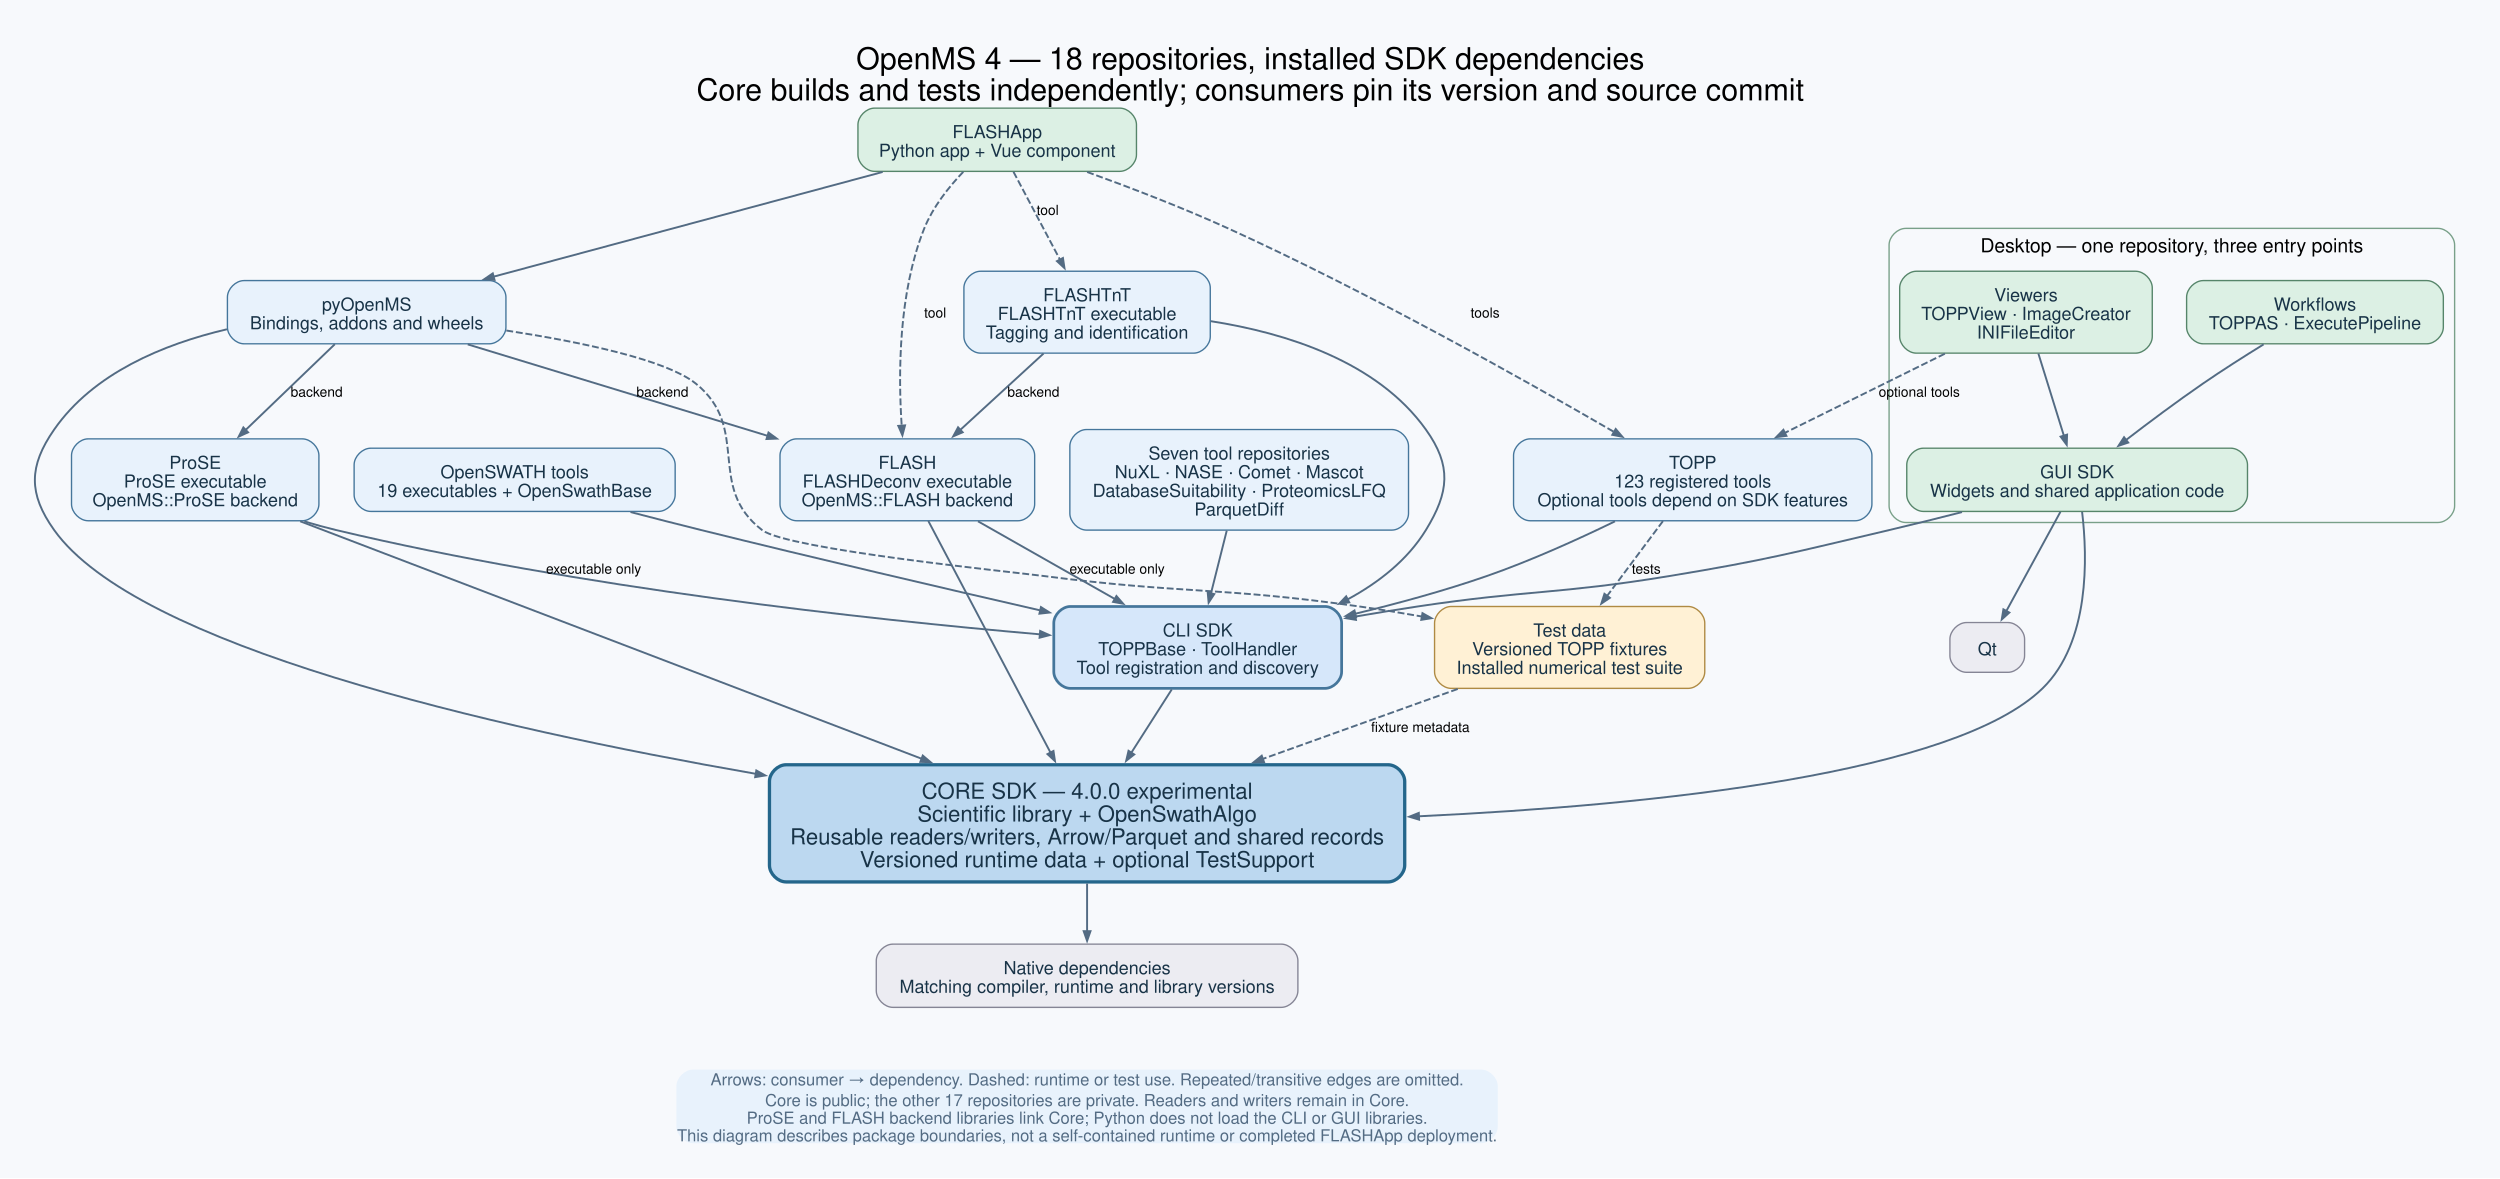
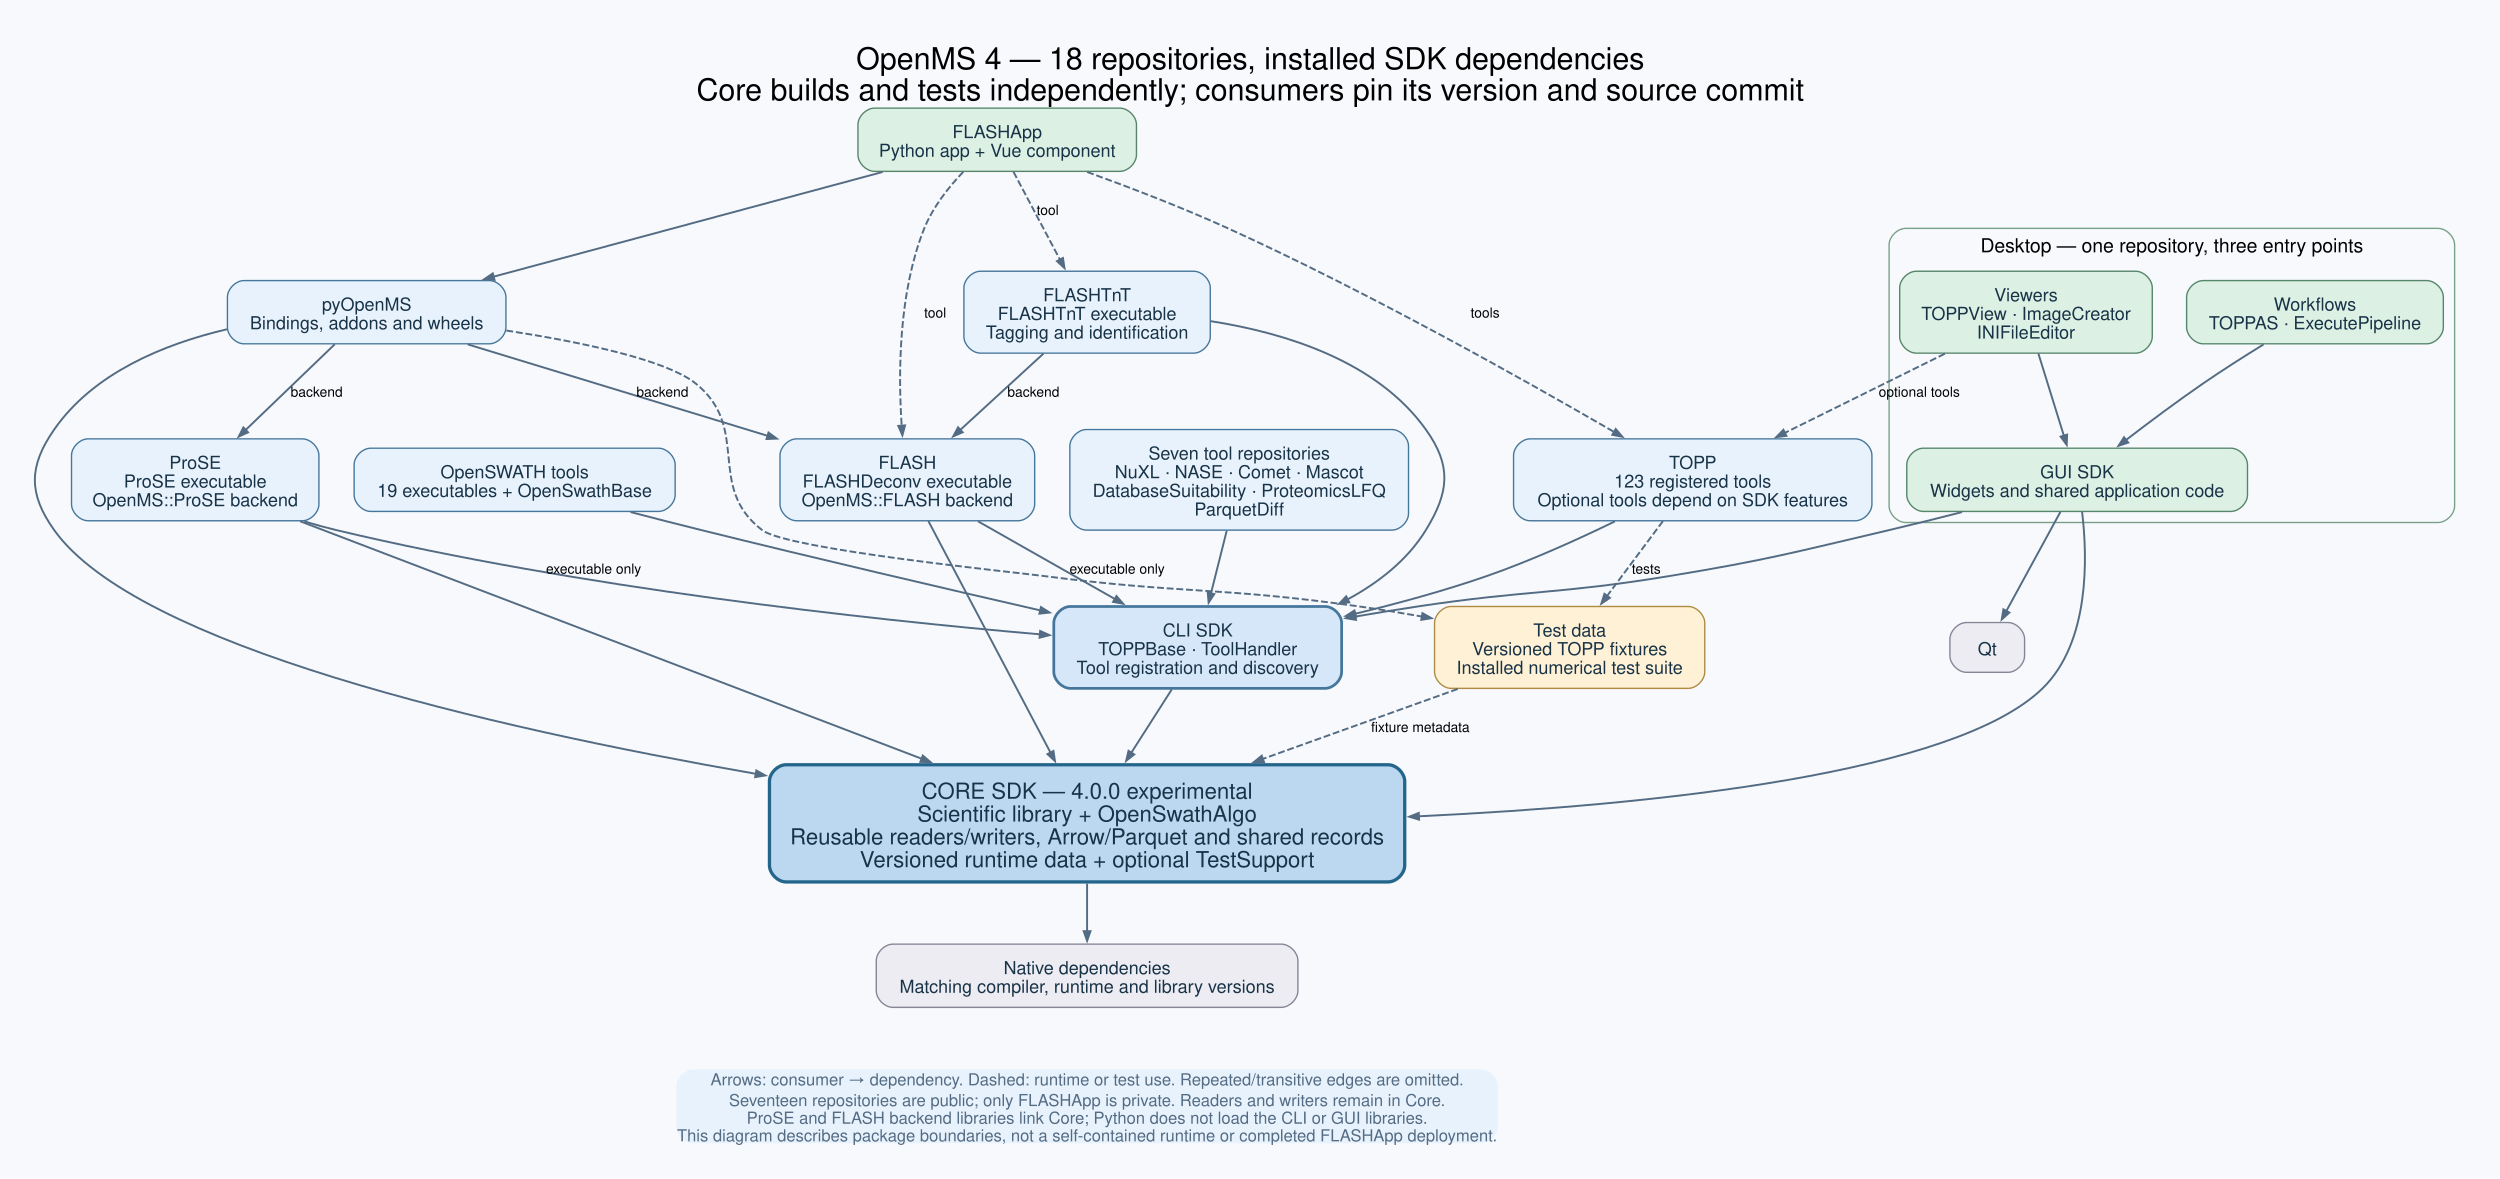
<svg xmlns="http://www.w3.org/2000/svg" width="1808pt" height="852pt" viewBox="0.00 0.00 1808.00 852.00">
  <g id="graph0" class="graph" transform="scale(1 1) rotate(0) translate(25.2 826.77)">
    <polygon fill="#f7f9fc" stroke="none" points="-25.2,25.2 -25.2,-826.77 1783.18,-826.77 1783.18,25.2 -25.2,25.2" />
    <text xml:space="preserve" text-anchor="middle" x="878.99" y="-776.67" font-family="Helvetica,sans-Serif" font-size="22.00">OpenMS 4 — 18 repositories, installed SDK dependencies</text>
    <text xml:space="preserve" text-anchor="middle" x="878.99" y="-754.17" font-family="Helvetica,sans-Serif" font-size="22.00">Core builds and tests independently; consumers pin its version and source commit</text>
    <g id="clust1" class="cluster">
      <path fill="#f7f9fc" stroke="#79a089" d="M1352.98,-448.91C1352.98,-448.91 1737.98,-448.91 1737.98,-448.91 1743.98,-448.91 1749.98,-454.91 1749.98,-460.91 1749.98,-460.91 1749.98,-649.6 1749.98,-649.6 1749.98,-655.6 1743.98,-661.6 1737.98,-661.6 1737.98,-661.6 1352.98,-661.6 1352.98,-661.6 1346.98,-661.6 1340.98,-655.6 1340.98,-649.6 1340.98,-649.6 1340.98,-460.91 1340.98,-460.91 1340.98,-454.91 1346.98,-448.91 1352.98,-448.91" />
      <text xml:space="preserve" text-anchor="middle" x="1545.48" y="-644.3" font-family="Helvetica,sans-Serif" font-size="14.00">Desktop — one repository, three entry points</text>
    </g>
    <g id="node1" class="node">
      <path fill="#dcf0e4" stroke="#56856a" d="M784.69,-748.57C784.69,-748.57 607.27,-748.57 607.27,-748.57 601.27,-748.57 595.27,-742.57 595.27,-736.57 595.27,-736.57 595.27,-714.85 595.27,-714.85 595.27,-708.85 601.27,-702.85 607.27,-702.85 607.27,-702.85 784.69,-702.85 784.69,-702.85 790.69,-702.85 796.69,-708.85 796.69,-714.85 796.69,-714.85 796.69,-736.57 796.69,-736.57 796.69,-742.57 790.69,-748.57 784.69,-748.57" />
      <text xml:space="preserve" text-anchor="middle" x="695.98" y="-726.86" font-family="Helvetica,sans-Serif" font-size="13.00" fill="#183347">FLASHApp</text>
      <text xml:space="preserve" text-anchor="middle" x="695.98" y="-713.36" font-family="Helvetica,sans-Serif" font-size="13.00" fill="#183347">Python app + Vue component</text>
    </g>
    <g id="node2" class="node">
      <path fill="#e8f2fc" stroke="#45769b" d="M328.69,-623.85C328.69,-623.85 151.27,-623.85 151.27,-623.85 145.27,-623.85 139.27,-617.85 139.27,-611.85 139.27,-611.85 139.27,-590.13 139.27,-590.13 139.27,-584.13 145.27,-578.13 151.27,-578.13 151.27,-578.13 328.69,-578.13 328.69,-578.13 334.69,-578.13 340.69,-584.13 340.69,-590.13 340.69,-590.13 340.69,-611.85 340.69,-611.85 340.69,-617.85 334.69,-623.85 328.69,-623.85" />
      <text xml:space="preserve" text-anchor="middle" x="239.98" y="-602.14" font-family="Helvetica,sans-Serif" font-size="13.00" fill="#183347">pyOpenMS</text>
      <text xml:space="preserve" text-anchor="middle" x="239.98" y="-588.64" font-family="Helvetica,sans-Serif" font-size="13.00" fill="#183347">Bindings, addons and wheels</text>
    </g>
    <g id="edge3" class="edge">
      <path fill="none" stroke="#536b83" stroke-width="1.4" d="M613.14,-702.42C533.58,-681 413.64,-648.73 331.34,-626.58" />
      <polygon fill="#536b83" stroke="#536b83" stroke-width="1.4" points="332.44,-624.34 325.05,-624.88 331.17,-629.07 332.44,-624.34" />
    </g>
    <g id="node3" class="node">
      <path fill="#e8f2fc" stroke="#45769b" d="M1316.57,-509.38C1316.57,-509.38 1081.4,-509.38 1081.4,-509.38 1075.4,-509.38 1069.4,-503.38 1069.4,-497.38 1069.4,-497.38 1069.4,-462.16 1069.4,-462.16 1069.4,-456.16 1075.4,-450.16 1081.4,-450.16 1081.4,-450.16 1316.57,-450.16 1316.57,-450.16 1322.57,-450.16 1328.57,-456.16 1328.57,-462.16 1328.57,-462.16 1328.57,-497.38 1328.57,-497.38 1328.57,-503.38 1322.57,-509.38 1316.57,-509.38" />
      <text xml:space="preserve" text-anchor="middle" x="1198.98" y="-487.67" font-family="Helvetica,sans-Serif" font-size="13.00" fill="#183347">TOPP</text>
      <text xml:space="preserve" text-anchor="middle" x="1198.98" y="-474.17" font-family="Helvetica,sans-Serif" font-size="13.00" fill="#183347">123 registered tools</text>
      <text xml:space="preserve" text-anchor="middle" x="1198.98" y="-460.67" font-family="Helvetica,sans-Serif" font-size="13.00" fill="#183347">Optional tools depend on SDK features</text>
    </g>
    <g id="edge5" class="edge">
      <path fill="none" stroke="#536b83" stroke-width="1.4" stroke-dasharray="5,2" d="M761.03,-702.4C792.26,-691.11 829.98,-676.64 862.98,-661.6 963.78,-615.68 1076.24,-552.6 1142.13,-514.37" />
      <polygon fill="#536b83" stroke="#536b83" stroke-width="1.4" points="1143.28,-516.54 1148.1,-510.9 1140.82,-512.3 1143.28,-516.54" />
      <text xml:space="preserve" text-anchor="middle" x="1048.82" y="-597.12" font-family="Helvetica,sans-Serif" font-size="10.00">tools</text>
    </g>
    <g id="node5" class="node">
      <path fill="#e8f2fc" stroke="#45769b" d="M711.07,-509.38C711.07,-509.38 550.9,-509.38 550.9,-509.38 544.9,-509.38 538.9,-503.38 538.9,-497.38 538.9,-497.38 538.9,-462.16 538.9,-462.16 538.9,-456.16 544.9,-450.16 550.9,-450.16 550.9,-450.16 711.07,-450.16 711.07,-450.16 717.07,-450.16 723.07,-456.16 723.07,-462.16 723.07,-462.16 723.07,-497.38 723.07,-497.38 723.07,-503.38 717.07,-509.38 711.07,-509.38" />
      <text xml:space="preserve" text-anchor="middle" x="630.98" y="-487.67" font-family="Helvetica,sans-Serif" font-size="13.00" fill="#183347">FLASH</text>
      <text xml:space="preserve" text-anchor="middle" x="630.98" y="-474.17" font-family="Helvetica,sans-Serif" font-size="13.00" fill="#183347">FLASHDeconv executable</text>
      <text xml:space="preserve" text-anchor="middle" x="630.98" y="-460.67" font-family="Helvetica,sans-Serif" font-size="13.00" fill="#183347">OpenMS::FLASH backend</text>
    </g>
    <g id="edge4" class="edge">
      <path fill="none" stroke="#536b83" stroke-width="1.4" stroke-dasharray="5,2" d="M671.45,-702.52C660.81,-691.37 649.41,-676.97 643.23,-661.6 624.5,-614.97 624.37,-556.15 626.93,-518.49" />
      <polygon fill="#536b83" stroke="#536b83" stroke-width="1.4" points="629.33,-519.14 627.42,-511.97 624.45,-518.77 629.33,-519.14" />
      <text xml:space="preserve" text-anchor="middle" x="651.11" y="-597.12" font-family="Helvetica,sans-Serif" font-size="10.00">tool</text>
    </g>
    <g id="node16" class="node">
      <path fill="#e8f2fc" stroke="#45769b" d="M838.07,-630.6C838.07,-630.6 683.9,-630.6 683.9,-630.6 677.9,-630.6 671.9,-624.6 671.9,-618.6 671.9,-618.6 671.9,-583.38 671.9,-583.38 671.9,-577.38 677.9,-571.38 683.9,-571.38 683.9,-571.38 838.07,-571.38 838.07,-571.38 844.07,-571.38 850.07,-577.38 850.07,-583.38 850.07,-583.38 850.07,-618.6 850.07,-618.6 850.07,-624.6 844.07,-630.6 838.07,-630.6" />
      <text xml:space="preserve" text-anchor="middle" x="760.98" y="-608.89" font-family="Helvetica,sans-Serif" font-size="13.00" fill="#183347">FLASHTnT</text>
      <text xml:space="preserve" text-anchor="middle" x="760.98" y="-595.39" font-family="Helvetica,sans-Serif" font-size="13.00" fill="#183347">FLASHTnT executable</text>
      <text xml:space="preserve" text-anchor="middle" x="760.98" y="-581.89" font-family="Helvetica,sans-Serif" font-size="13.00" fill="#183347">Tagging and identification</text>
    </g>
    <g id="edge6" class="edge">
      <path fill="none" stroke="#536b83" stroke-width="1.4" stroke-dasharray="5,2" d="M707.75,-702.49C717.12,-684.8 730.43,-659.68 741.39,-638.97" />
      <polygon fill="#536b83" stroke="#536b83" stroke-width="1.4" points="743.52,-640.19 744.63,-632.86 739.19,-637.9 743.52,-640.19" />
      <text xml:space="preserve" text-anchor="middle" x="732.46" y="-671.35" font-family="Helvetica,sans-Serif" font-size="10.00">tool</text>
    </g>
    <g id="edge9" class="edge">
      <path fill="none" stroke="#536b83" stroke-width="1.4" d="M313.07,-577.71C374.22,-559.06 462.11,-532.26 529.99,-511.56" />
      <polygon fill="#536b83" stroke="#536b83" stroke-width="1.4" points="530.58,-513.95 536.56,-509.56 529.15,-509.26 530.58,-513.95" />
      <text xml:space="preserve" text-anchor="middle" x="453.86" y="-539.88" font-family="Helvetica,sans-Serif" font-size="10.00">backend</text>
    </g>
    <g id="node6" class="node">
      <path fill="#e8f2fc" stroke="#45769b" d="M193.44,-509.38C193.44,-509.38 38.52,-509.38 38.52,-509.38 32.52,-509.38 26.52,-503.38 26.52,-497.38 26.52,-497.38 26.52,-462.16 26.52,-462.16 26.52,-456.16 32.52,-450.16 38.52,-450.16 38.52,-450.16 193.44,-450.16 193.44,-450.16 199.44,-450.16 205.44,-456.16 205.44,-462.16 205.44,-462.16 205.44,-497.38 205.44,-497.38 205.44,-503.38 199.44,-509.38 193.44,-509.38" />
      <text xml:space="preserve" text-anchor="middle" x="115.98" y="-487.67" font-family="Helvetica,sans-Serif" font-size="13.00" fill="#183347">ProSE</text>
      <text xml:space="preserve" text-anchor="middle" x="115.98" y="-474.17" font-family="Helvetica,sans-Serif" font-size="13.00" fill="#183347">ProSE executable</text>
      <text xml:space="preserve" text-anchor="middle" x="115.98" y="-460.67" font-family="Helvetica,sans-Serif" font-size="13.00" fill="#183347">OpenMS::ProSE backend</text>
    </g>
    <g id="edge8" class="edge">
      <path fill="none" stroke="#536b83" stroke-width="1.4" d="M216.95,-577.85C198.8,-560.39 173.15,-535.73 152.24,-515.63" />
      <polygon fill="#536b83" stroke="#536b83" stroke-width="1.4" points="154.19,-514.11 147.45,-511.03 150.8,-517.64 154.19,-514.11" />
      <text xml:space="preserve" text-anchor="middle" x="203.78" y="-539.88" font-family="Helvetica,sans-Serif" font-size="10.00">backend</text>
    </g>
    <g id="node12" class="node">
      <path fill="#bcd8f0" stroke="#24668b" stroke-width="2.4" d="M978.69,-273.69C978.69,-273.69 543.27,-273.69 543.27,-273.69 537.27,-273.69 531.27,-267.69 531.27,-261.69 531.27,-261.69 531.27,-200.97 531.27,-200.97 531.27,-194.97 537.27,-188.97 543.27,-188.97 543.27,-188.97 978.69,-188.97 978.69,-188.97 984.69,-188.97 990.69,-194.97 990.69,-200.97 990.69,-200.97 990.69,-261.69 990.69,-261.69 990.69,-267.69 984.69,-273.69 978.69,-273.69" />
      <text xml:space="preserve" text-anchor="middle" x="760.98" y="-249.13" font-family="Helvetica,sans-Serif" font-size="16.00" fill="#183347">CORE SDK — 4.0.0 experimental</text>
      <text xml:space="preserve" text-anchor="middle" x="760.98" y="-232.63" font-family="Helvetica,sans-Serif" font-size="16.00" fill="#183347">Scientific library + OpenSwathAlgo</text>
      <text xml:space="preserve" text-anchor="middle" x="760.98" y="-216.13" font-family="Helvetica,sans-Serif" font-size="16.00" fill="#183347">Reusable readers/writers, Arrow/Parquet and shared records</text>
      <text xml:space="preserve" text-anchor="middle" x="760.98" y="-199.63" font-family="Helvetica,sans-Serif" font-size="16.00" fill="#183347">Versioned runtime data + optional TestSupport</text>
    </g>
    <g id="edge7" class="edge">
      <path fill="none" stroke="#536b83" stroke-width="1.4" d="M138.93,-588.64C92.83,-577.83 42.3,-556.84 13.98,-516.13 -4.47,-489.6 -4.79,-469.72 13.98,-443.41 73.54,-359.95 326.21,-301.13 521.38,-267.15" />
      <polygon fill="#536b83" stroke="#536b83" stroke-width="1.4" points="521.77,-269.57 528.25,-265.96 520.93,-264.74 521.77,-269.57" />
    </g>
    <g id="node13" class="node">
      <path fill="#fff1d5" stroke="#af8a43" d="M1195.69,-388.16C1195.69,-388.16 1024.27,-388.16 1024.27,-388.16 1018.27,-388.16 1012.27,-382.16 1012.27,-376.16 1012.27,-376.16 1012.27,-340.94 1012.27,-340.94 1012.27,-334.94 1018.27,-328.94 1024.27,-328.94 1024.27,-328.94 1195.69,-328.94 1195.69,-328.94 1201.69,-328.94 1207.69,-334.94 1207.69,-340.94 1207.69,-340.94 1207.69,-376.16 1207.69,-376.16 1207.69,-382.16 1201.69,-388.16 1195.69,-388.16" />
      <text xml:space="preserve" text-anchor="middle" x="1109.98" y="-366.45" font-family="Helvetica,sans-Serif" font-size="13.00" fill="#183347">Test data</text>
      <text xml:space="preserve" text-anchor="middle" x="1109.98" y="-352.95" font-family="Helvetica,sans-Serif" font-size="13.00" fill="#183347">Versioned TOPP fixtures</text>
      <text xml:space="preserve" text-anchor="middle" x="1109.98" y="-339.45" font-family="Helvetica,sans-Serif" font-size="13.00" fill="#183347">Installed numerical test suite</text>
    </g>
    <g id="edge25" class="edge">
      <path fill="none" stroke="#536b83" stroke-width="1.4" stroke-dasharray="5,2" d="M340.96,-587.74C395.78,-579.33 456.63,-566.56 477.98,-549.38 518.27,-516.97 484.93,-474.85 525.98,-443.41 544.21,-429.45 707.21,-413.11 729.98,-410.16 830.94,-397.08 857.19,-402.48 957.98,-388.16 972.65,-386.08 988.05,-383.56 1003.2,-380.9" />
      <polygon fill="#536b83" stroke="#536b83" stroke-width="1.4" points="1003.53,-383.33 1009.99,-379.69 1002.67,-378.5 1003.53,-383.33" />
    </g>
    <g id="node11" class="node">
      <path fill="#d6e7fa" stroke="#45769b" stroke-width="2" d="M933.07,-388.16C933.07,-388.16 748.9,-388.16 748.9,-388.16 742.9,-388.16 736.9,-382.16 736.9,-376.16 736.9,-376.16 736.9,-340.94 736.9,-340.94 736.9,-334.94 742.9,-328.94 748.9,-328.94 748.9,-328.94 933.07,-328.94 933.07,-328.94 939.07,-328.94 945.07,-334.94 945.07,-340.94 945.07,-340.94 945.07,-376.16 945.07,-376.16 945.07,-382.16 939.07,-388.16 933.07,-388.16" />
      <text xml:space="preserve" text-anchor="middle" x="840.98" y="-366.45" font-family="Helvetica,sans-Serif" font-size="13.00" fill="#183347">CLI SDK</text>
      <text xml:space="preserve" text-anchor="middle" x="840.98" y="-352.95" font-family="Helvetica,sans-Serif" font-size="13.00" fill="#183347">TOPPBase · ToolHandler</text>
      <text xml:space="preserve" text-anchor="middle" x="840.98" y="-339.45" font-family="Helvetica,sans-Serif" font-size="13.00" fill="#183347">Tool registration and discovery</text>
    </g>
    <g id="edge10" class="edge">
      <path fill="none" stroke="#536b83" stroke-width="1.4" d="M1142.74,-449.73C1115.28,-436.37 1081.45,-421.1 1049.98,-410.16 1019.6,-399.6 986,-390.42 954.79,-382.88" />
      <polygon fill="#536b83" stroke="#536b83" stroke-width="1.4" points="955.49,-380.53 948.11,-381.29 954.35,-385.29 955.49,-380.53" />
    </g>
    <g id="edge24" class="edge">
      <path fill="none" stroke="#536b83" stroke-width="1.4" stroke-dasharray="5,2" d="M1177.44,-449.91C1165.28,-433.63 1149.98,-413.13 1137.03,-395.78" />
      <polygon fill="#536b83" stroke="#536b83" stroke-width="1.4" points="1139.05,-394.4 1132.9,-390.26 1135.13,-397.33 1139.05,-394.4" />
      <text xml:space="preserve" text-anchor="middle" x="1165.36" y="-411.91" font-family="Helvetica,sans-Serif" font-size="10.00">tests</text>
    </g>
    <g id="node4" class="node">
      <path fill="#e8f2fc" stroke="#45769b" d="M451.07,-502.63C451.07,-502.63 242.9,-502.63 242.9,-502.63 236.9,-502.63 230.9,-496.63 230.9,-490.63 230.9,-490.63 230.9,-468.91 230.9,-468.91 230.9,-462.91 236.9,-456.91 242.9,-456.91 242.9,-456.91 451.07,-456.91 451.07,-456.91 457.07,-456.91 463.07,-462.91 463.07,-468.91 463.07,-468.91 463.07,-490.63 463.07,-490.63 463.07,-496.63 457.07,-502.63 451.07,-502.63" />
      <text xml:space="preserve" text-anchor="middle" x="346.98" y="-480.92" font-family="Helvetica,sans-Serif" font-size="13.00" fill="#183347">OpenSWATH tools</text>
      <text xml:space="preserve" text-anchor="middle" x="346.98" y="-467.42" font-family="Helvetica,sans-Serif" font-size="13.00" fill="#183347">19 executables + OpenSwathBase</text>
    </g>
    <g id="edge11" class="edge">
      <path fill="none" stroke="#536b83" stroke-width="1.4" d="M430.79,-456.45C447.72,-452.04 465.4,-447.52 481.98,-443.41 563.92,-423.11 656.72,-401.47 727.43,-385.26" />
      <polygon fill="#536b83" stroke="#536b83" stroke-width="1.4" points="727.61,-387.73 733.88,-383.78 726.51,-382.96 727.61,-387.73" />
    </g>
    <g id="edge13" class="edge">
      <path fill="none" stroke="#536b83" stroke-width="1.4" d="M682.08,-449.76C711.97,-432.79 749.84,-411.29 781.12,-393.54" />
      <polygon fill="#536b83" stroke="#536b83" stroke-width="1.4" points="782.2,-395.74 787.08,-390.15 779.78,-391.48 782.2,-395.74" />
      <text xml:space="preserve" text-anchor="middle" x="782.68" y="-411.91" font-family="Helvetica,sans-Serif" font-size="10.00">executable only</text>
    </g>
    <g id="edge17" class="edge">
      <path fill="none" stroke="#536b83" stroke-width="1.4" d="M646.15,-450.02C667.83,-408.92 707.99,-332.78 734.6,-282.33" />
      <polygon fill="#536b83" stroke="#536b83" stroke-width="1.4" points="736.67,-283.68 737.76,-276.34 732.33,-281.39 736.67,-283.68" />
    </g>
    <g id="edge14" class="edge">
      <path fill="none" stroke="#536b83" stroke-width="1.4" d="M194.87,-449.69C202.62,-447.36 210.41,-445.21 217.98,-443.41 393.07,-401.72 601.12,-378.94 727,-368.01" />
      <polygon fill="#536b83" stroke="#536b83" stroke-width="1.4" points="727.04,-370.47 733.81,-367.43 726.62,-365.58 727.04,-370.47" />
      <text xml:space="preserve" text-anchor="middle" x="404.08" y="-411.91" font-family="Helvetica,sans-Serif" font-size="10.00">executable only</text>
    </g>
    <g id="edge18" class="edge">
      <path fill="none" stroke="#536b83" stroke-width="1.4" d="M191.87,-449.78C302.77,-407.4 510.18,-328.16 641.63,-277.93" />
      <polygon fill="#536b83" stroke="#536b83" stroke-width="1.4" points="642.14,-280.36 647.81,-275.57 640.39,-275.78 642.14,-280.36" />
    </g>
    <g id="node7" class="node">
      <path fill="#e8f2fc" stroke="#45769b" d="M981.44,-516.13C981.44,-516.13 760.52,-516.13 760.52,-516.13 754.52,-516.13 748.52,-510.13 748.52,-504.13 748.52,-504.13 748.52,-455.41 748.52,-455.41 748.52,-449.41 754.52,-443.41 760.52,-443.41 760.52,-443.41 981.44,-443.41 981.44,-443.41 987.44,-443.41 993.44,-449.41 993.44,-455.41 993.44,-455.41 993.44,-504.13 993.44,-504.13 993.44,-510.13 987.44,-516.13 981.44,-516.13" />
      <text xml:space="preserve" text-anchor="middle" x="870.98" y="-494.42" font-family="Helvetica,sans-Serif" font-size="13.00" fill="#183347">Seven tool repositories</text>
      <text xml:space="preserve" text-anchor="middle" x="870.98" y="-480.92" font-family="Helvetica,sans-Serif" font-size="13.00" fill="#183347">NuXL · NASE · Comet · Mascot</text>
      <text xml:space="preserve" text-anchor="middle" x="870.98" y="-467.42" font-family="Helvetica,sans-Serif" font-size="13.00" fill="#183347">DatabaseSuitability · ProteomicsLFQ</text>
      <text xml:space="preserve" text-anchor="middle" x="870.98" y="-453.92" font-family="Helvetica,sans-Serif" font-size="13.00" fill="#183347">ParquetDiff</text>
    </g>
    <g id="edge12" class="edge">
      <path fill="none" stroke="#536b83" stroke-width="1.4" d="M861.98,-443C858.38,-428.69 854.22,-412.18 850.57,-397.64" />
      <polygon fill="#536b83" stroke="#536b83" stroke-width="1.4" points="852.96,-397.13 848.88,-390.94 848.21,-398.32 852.96,-397.13" />
    </g>
    <g id="node8" class="node">
      <path fill="#dcf0e4" stroke="#56856a" d="M1519.32,-630.6C1519.32,-630.6 1360.65,-630.6 1360.65,-630.6 1354.65,-630.6 1348.65,-624.6 1348.65,-618.6 1348.65,-618.6 1348.65,-583.38 1348.65,-583.38 1348.65,-577.38 1354.65,-571.38 1360.65,-571.38 1360.65,-571.38 1519.32,-571.38 1519.32,-571.38 1525.32,-571.38 1531.32,-577.38 1531.32,-583.38 1531.32,-583.38 1531.32,-618.6 1531.32,-618.6 1531.32,-624.6 1525.32,-630.6 1519.32,-630.6" />
      <text xml:space="preserve" text-anchor="middle" x="1439.98" y="-608.89" font-family="Helvetica,sans-Serif" font-size="13.00" fill="#183347">Viewers</text>
      <text xml:space="preserve" text-anchor="middle" x="1439.98" y="-595.39" font-family="Helvetica,sans-Serif" font-size="13.00" fill="#183347">TOPPView · ImageCreator</text>
      <text xml:space="preserve" text-anchor="middle" x="1439.98" y="-581.89" font-family="Helvetica,sans-Serif" font-size="13.00" fill="#183347">INIFileEditor</text>
    </g>
    <g id="edge26" class="edge">
      <path fill="none" stroke="#536b83" stroke-width="1.4" stroke-dasharray="5,2" d="M1381.33,-570.98C1346.36,-553.68 1301.85,-531.66 1265.56,-513.71" />
      <polygon fill="#536b83" stroke="#536b83" stroke-width="1.4" points="1266.73,-511.55 1259.37,-510.64 1264.56,-515.94 1266.73,-511.55" />
      <text xml:space="preserve" text-anchor="middle" x="1362.79" y="-539.88" font-family="Helvetica,sans-Serif" font-size="10.00">optional tools</text>
    </g>
    <g id="node10" class="node">
      <path fill="#dcf0e4" stroke="#56856a" d="M1588.19,-502.63C1588.19,-502.63 1365.77,-502.63 1365.77,-502.63 1359.77,-502.63 1353.77,-496.63 1353.77,-490.63 1353.77,-490.63 1353.77,-468.91 1353.77,-468.91 1353.77,-462.91 1359.77,-456.91 1365.77,-456.91 1365.77,-456.91 1588.19,-456.91 1588.19,-456.91 1594.19,-456.91 1600.19,-462.91 1600.19,-468.91 1600.19,-468.91 1600.19,-490.63 1600.19,-490.63 1600.19,-496.63 1594.19,-502.63 1588.19,-502.63" />
      <text xml:space="preserve" text-anchor="middle" x="1476.98" y="-480.92" font-family="Helvetica,sans-Serif" font-size="13.00" fill="#183347">GUI SDK</text>
      <text xml:space="preserve" text-anchor="middle" x="1476.98" y="-467.42" font-family="Helvetica,sans-Serif" font-size="13.00" fill="#183347">Widgets and shared application code</text>
    </g>
    <g id="edge1" class="edge">
      <path fill="none" stroke="#536b83" stroke-width="1.4" d="M1448.94,-571.13C1454.53,-553.13 1461.71,-529.97 1467.41,-511.61" />
      <polygon fill="#536b83" stroke="#536b83" stroke-width="1.4" points="1469.71,-512.45 1469.45,-505.04 1465.03,-511 1469.71,-512.45" />
    </g>
    <g id="node9" class="node">
      <path fill="#dcf0e4" stroke="#56856a" d="M1729.82,-623.85C1729.82,-623.85 1568.15,-623.85 1568.15,-623.85 1562.15,-623.85 1556.15,-617.85 1556.15,-611.85 1556.15,-611.85 1556.15,-590.13 1556.15,-590.13 1556.15,-584.13 1562.15,-578.13 1568.15,-578.13 1568.15,-578.13 1729.82,-578.13 1729.82,-578.13 1735.82,-578.13 1741.82,-584.13 1741.82,-590.13 1741.82,-590.13 1741.82,-611.85 1741.82,-611.85 1741.82,-617.85 1735.82,-623.85 1729.82,-623.85" />
      <text xml:space="preserve" text-anchor="middle" x="1648.98" y="-602.14" font-family="Helvetica,sans-Serif" font-size="13.00" fill="#183347">Workflows</text>
      <text xml:space="preserve" text-anchor="middle" x="1648.98" y="-588.64" font-family="Helvetica,sans-Serif" font-size="13.00" fill="#183347">TOPPAS · ExecutePipeline</text>
    </g>
    <g id="edge2" class="edge">
      <path fill="none" stroke="#536b83" stroke-width="1.4" d="M1611.85,-577.73C1597.92,-569.14 1582.06,-559.06 1567.98,-549.38 1549.15,-536.43 1528.79,-521.2 1512.11,-508.39" />
      <polygon fill="#536b83" stroke="#536b83" stroke-width="1.4" points="1513.92,-506.69 1506.88,-504.35 1510.92,-510.57 1513.92,-506.69" />
    </g>
    <g id="edge20" class="edge">
      <path fill="none" stroke="#536b83" stroke-width="1.4" d="M1393.71,-456.44C1376.32,-451.97 1358.08,-447.42 1340.98,-443.41 1270.69,-426.93 1253.22,-421.89 1181.98,-410.16 1101.59,-396.92 1080.55,-400.27 999.98,-388.16 985.37,-385.96 970.05,-383.46 954.92,-380.87" />
      <polygon fill="#536b83" stroke="#536b83" stroke-width="1.4" points="955.44,-378.48 948.13,-379.7 954.61,-383.3 955.44,-378.48" />
    </g>
    <g id="edge21" class="edge">
      <path fill="none" stroke="#536b83" stroke-width="1.4" d="M1480.57,-456.57C1484.51,-423.69 1486.27,-362.34 1451.98,-328.94 1388.86,-267.47 1174.35,-244.66 1000.89,-236.43" />
      <polygon fill="#536b83" stroke="#536b83" stroke-width="1.4" points="1001.1,-233.99 993.99,-236.11 1000.87,-238.88 1001.1,-233.99" />
    </g>
    <g id="node15" class="node">
      <path fill="#ececf2" stroke="#858595" d="M1426.98,-376.55C1426.98,-376.55 1396.98,-376.55 1396.98,-376.55 1390.98,-376.55 1384.98,-370.55 1384.98,-364.55 1384.98,-364.55 1384.98,-352.55 1384.98,-352.55 1384.98,-346.55 1390.98,-340.55 1396.98,-340.55 1396.98,-340.55 1426.98,-340.55 1426.98,-340.55 1432.98,-340.55 1438.98,-346.55 1438.98,-352.55 1438.98,-352.55 1438.98,-364.55 1438.98,-364.55 1438.98,-370.55 1432.98,-376.55 1426.98,-376.55" />
      <text xml:space="preserve" text-anchor="middle" x="1411.98" y="-352.95" font-family="Helvetica,sans-Serif" font-size="13.00" fill="#183347">Qt</text>
    </g>
    <g id="edge22" class="edge">
      <path fill="none" stroke="#536b83" stroke-width="1.4" d="M1464.91,-456.63C1453.82,-436.29 1437.41,-406.18 1425.8,-384.9" />
      <polygon fill="#536b83" stroke="#536b83" stroke-width="1.4" points="1427.97,-383.77 1422.47,-378.79 1423.67,-386.11 1427.97,-383.77" />
    </g>
    <g id="edge19" class="edge">
      <path fill="none" stroke="#536b83" stroke-width="1.4" d="M822.22,-328.19C813.49,-314.52 802.86,-297.88 792.92,-282.32" />
      <polygon fill="#536b83" stroke="#536b83" stroke-width="1.4" points="795.08,-281.15 789.25,-276.57 790.95,-283.79 795.08,-281.15" />
    </g>
    <g id="node14" class="node">
      <path fill="#ececf2" stroke="#858595" d="M901.44,-143.97C901.44,-143.97 620.52,-143.97 620.52,-143.97 614.52,-143.97 608.52,-137.97 608.52,-131.97 608.52,-131.97 608.52,-110.25 608.52,-110.25 608.52,-104.25 614.52,-98.25 620.52,-98.25 620.52,-98.25 901.44,-98.25 901.44,-98.25 907.44,-98.25 913.44,-104.25 913.44,-110.25 913.44,-110.25 913.44,-131.97 913.44,-131.97 913.44,-137.97 907.44,-143.97 901.44,-143.97" />
      <text xml:space="preserve" text-anchor="middle" x="760.98" y="-122.26" font-family="Helvetica,sans-Serif" font-size="13.00" fill="#183347">Native dependencies</text>
      <text xml:space="preserve" text-anchor="middle" x="760.98" y="-108.76" font-family="Helvetica,sans-Serif" font-size="13.00" fill="#183347">Matching compiler, runtime and library versions</text>
    </g>
    <g id="edge27" class="edge">
      <path fill="none" stroke="#536b83" stroke-width="1.4" d="M760.98,-187.87C760.98,-176.33 760.98,-164.04 760.98,-153.26" />
      <polygon fill="#536b83" stroke="#536b83" stroke-width="1.4" points="763.43,-153.33 760.98,-146.33 758.53,-153.33 763.43,-153.33" />
    </g>
    <g id="edge23" class="edge">
      <path fill="none" stroke="#536b83" stroke-width="1.4" stroke-dasharray="5,2" d="M1029.04,-328.51C987.15,-313.48 935.05,-294.79 887.96,-277.89" />
      <polygon fill="#536b83" stroke="#536b83" stroke-width="1.4" points="888.94,-275.64 881.53,-275.58 887.29,-280.25 888.94,-275.64" />
      <text xml:space="preserve" text-anchor="middle" x="1001.99" y="-297.44" font-family="Helvetica,sans-Serif" font-size="10.00">fixture metadata</text>
    </g>
    <g id="node17" class="node">
      <path fill="#e8f2fc" stroke="none" d="M1045.98,-53.25C1045.98,-53.25 475.98,-53.25 475.98,-53.25 469.98,-53.25 463.98,-47.25 463.98,-41.25 463.98,-41.25 463.98,-12 463.98,-12 463.98,-6 469.98,0 475.98,0 475.98,0 1045.98,0 1045.98,0 1051.98,0 1057.98,-6 1057.98,-12 1057.98,-12 1057.98,-41.25 1057.98,-41.25 1057.98,-47.25 1051.98,-53.25 1045.98,-53.25" />
      <text xml:space="preserve" text-anchor="middle" x="760.98" y="-41.85" font-family="Helvetica,sans-Serif" font-size="12.00" fill="#536b83">Arrows: consumer → dependency. Dashed: runtime or test use. Repeated/transitive edges are omitted.</text>
-       <text xml:space="preserve" text-anchor="middle" x="760.98" y="-26.85" font-family="Helvetica,sans-Serif" font-size="12.00" fill="#536b83">Core is public; the other 17 repositories are private. Readers and writers remain in Core.</text>
+       <text xml:space="preserve" text-anchor="middle" x="760.98" y="-26.85" font-family="Helvetica,sans-Serif" font-size="12.00" fill="#536b83">Seventeen repositories are public; only FLASHApp is private. Readers and writers remain in Core.</text>
      <text xml:space="preserve" text-anchor="middle" x="760.98" y="-14.1" font-family="Helvetica,sans-Serif" font-size="12.00" fill="#536b83">ProSE and FLASH backend libraries link Core; Python does not load the CLI or GUI libraries.</text>
      <text xml:space="preserve" text-anchor="middle" x="760.98" y="-1.35" font-family="Helvetica,sans-Serif" font-size="12.00" fill="#536b83">This diagram describes package boundaries, not a self-contained runtime or completed FLASHApp deployment.</text>
    </g>
    <g id="edge16" class="edge">
      <path fill="none" stroke="#536b83" stroke-width="1.4" d="M729.51,-571.13C711.36,-554.49 688.41,-533.44 669.23,-515.84" />
      <polygon fill="#536b83" stroke="#536b83" stroke-width="1.4" points="670.99,-514.14 664.17,-511.21 667.68,-517.75 670.99,-514.14" />
      <text xml:space="preserve" text-anchor="middle" x="722.14" y="-539.88" font-family="Helvetica,sans-Serif" font-size="10.00">backend</text>
    </g>
    <g id="edge15" class="edge">
      <path fill="none" stroke="#536b83" stroke-width="1.4" d="M850.4,-594.5C904.98,-585.98 970.82,-565.33 1005.98,-516.13 1024.77,-489.83 1022.88,-470.96 1005.98,-443.41 992.68,-421.73 971.82,-405.43 949.36,-393.27" />
      <polygon fill="#536b83" stroke="#536b83" stroke-width="1.4" points="950.59,-391.15 943.24,-390.11 948.34,-395.5 950.59,-391.15" />
    </g>
  </g>
</svg>
